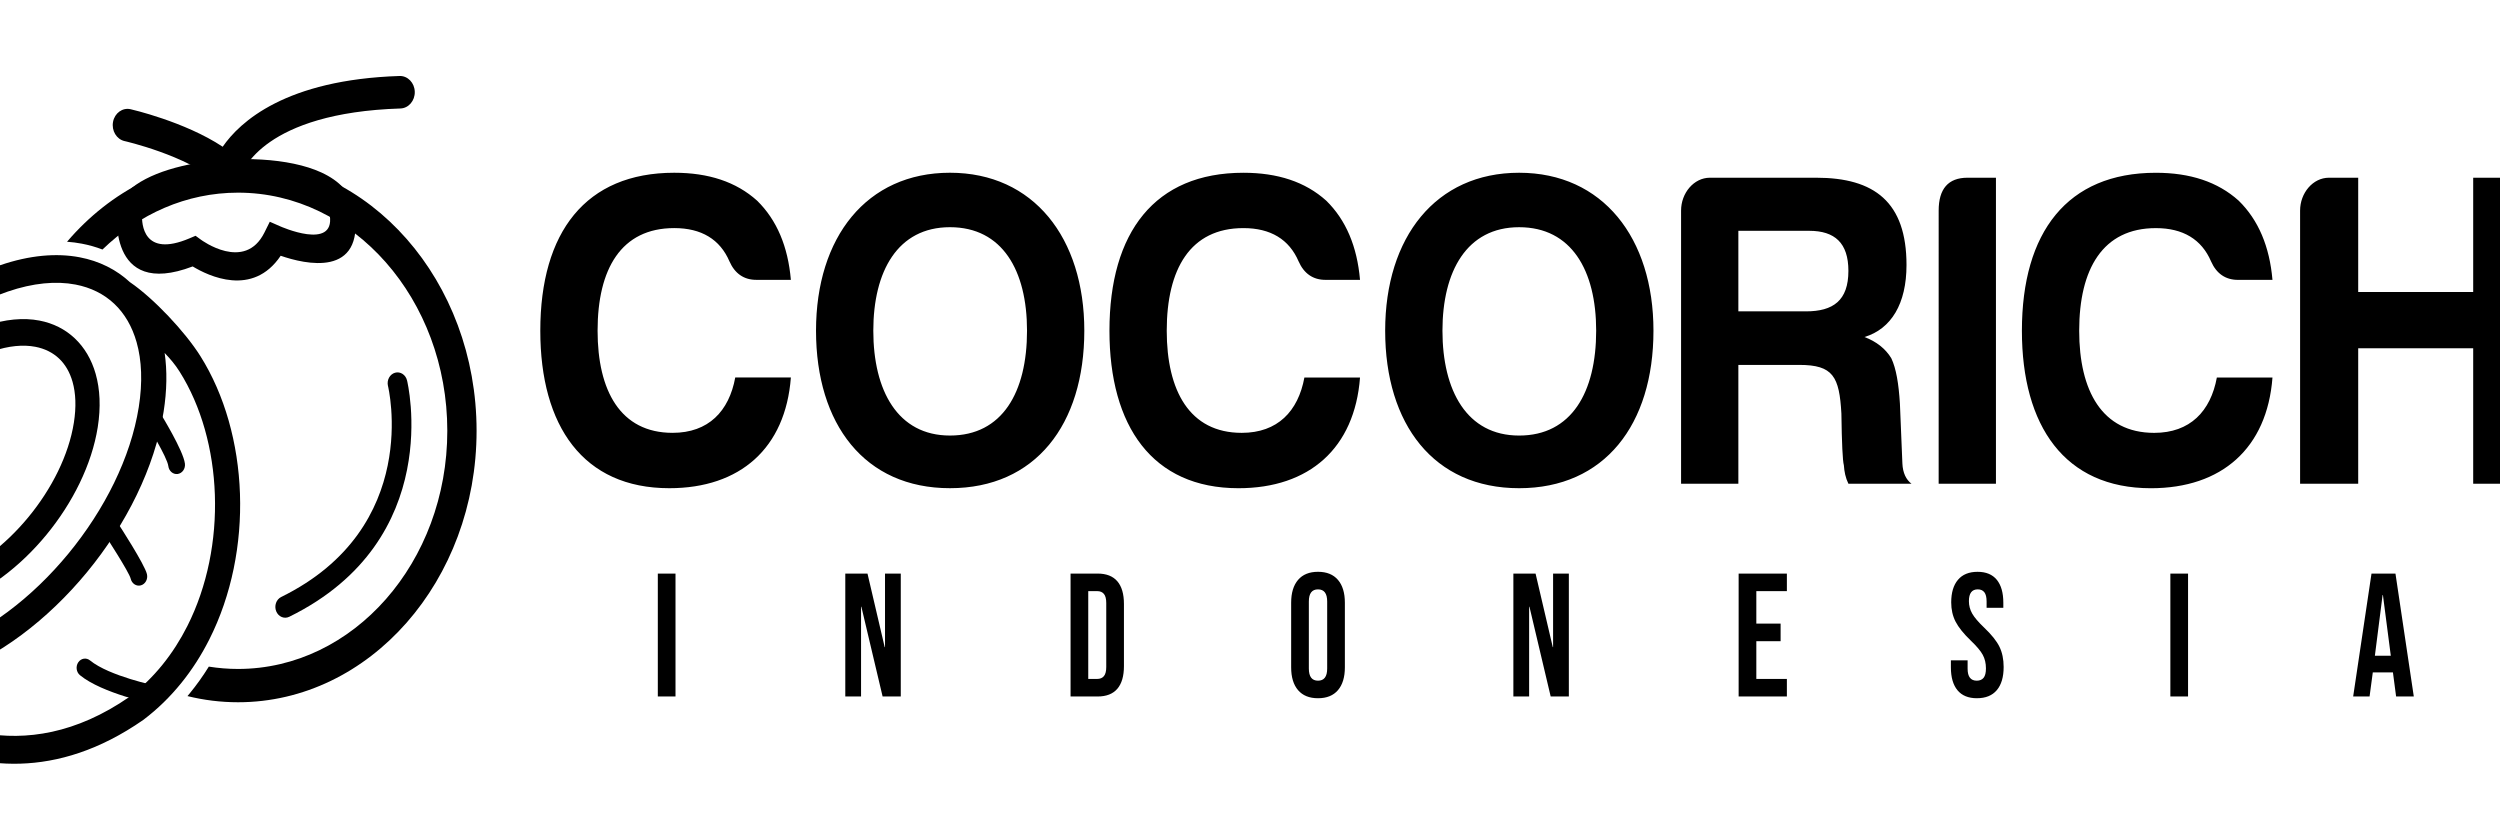
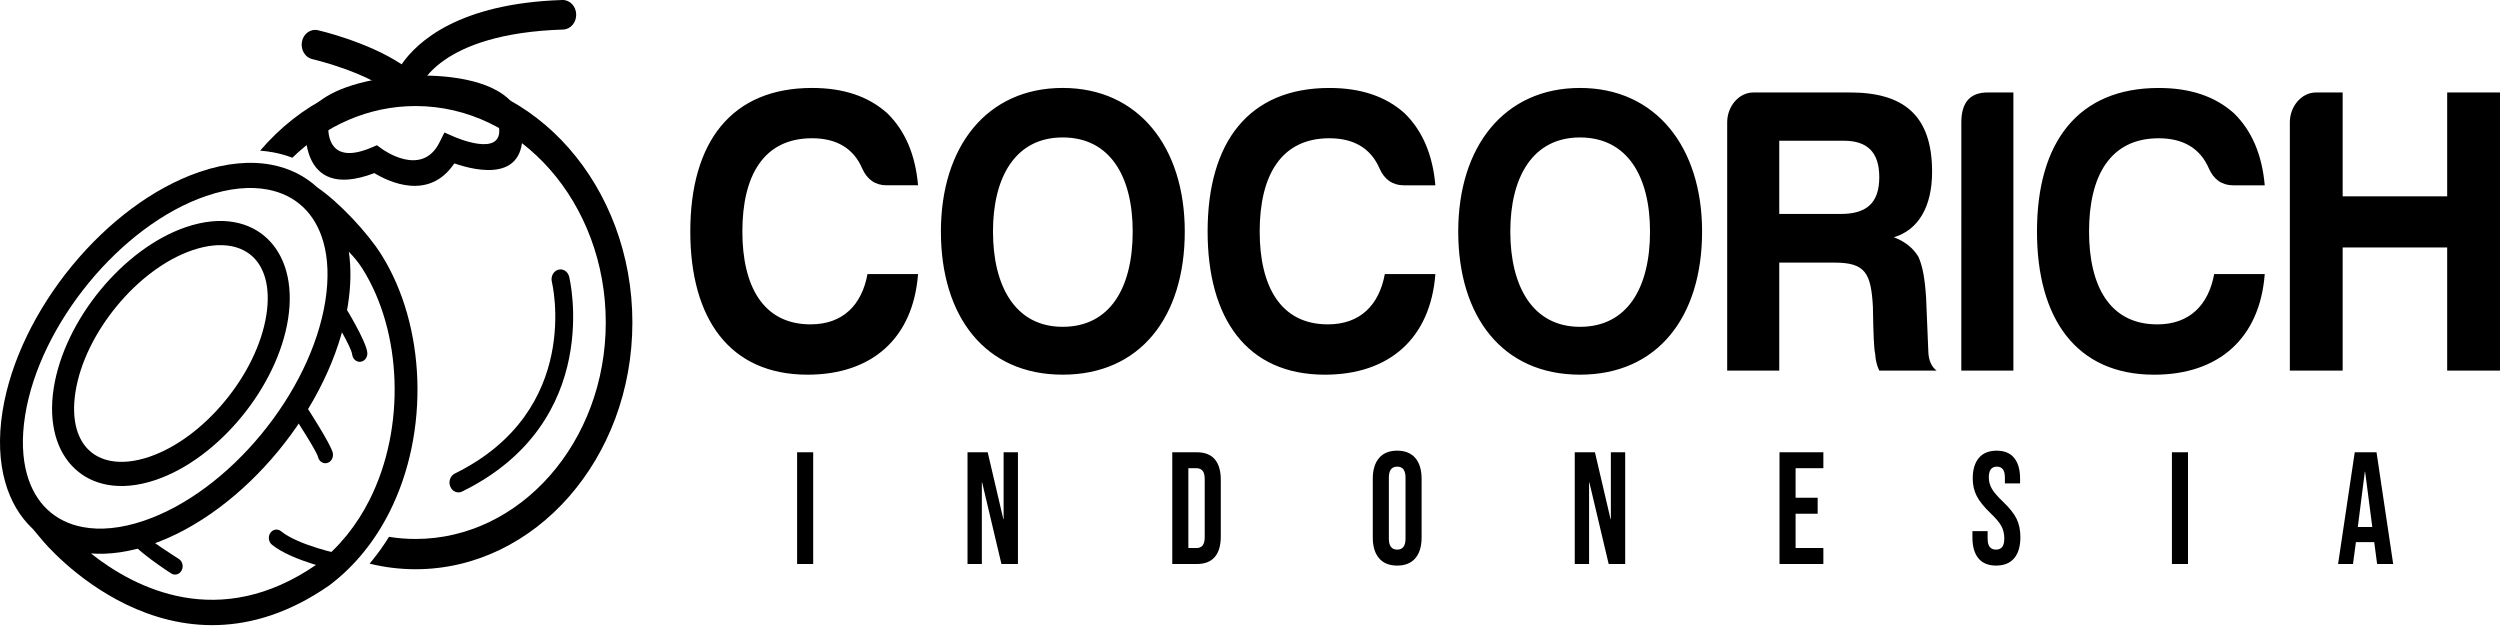
- <svg xmlns="http://www.w3.org/2000/svg" width="6000" height="2000" viewBox="0 0 1587.5 529.167" version="1.1" id="svg239">
+ <svg xmlns="http://www.w3.org/2000/svg" width="1713.304" height="428.426" viewBox="0 0 453.312 113.354" version="1.1" id="svg239">
  <defs id="defs233" />
-   <g id="layer1">
-     <g id="Layer1000" transform="matrix(7.047223,0,0,7.694582,-488.3766,-1197.174)">
+   <g id="layer1" transform="translate(139.1642,-48.25325)">
+     <g id="Layer1000" transform="matrix(1.829091,0,0,1.997112,-229.8015,-274.9947)">
      <g id="Layer1001">
        <path d="m 140.564,186.739 h -5.013 c -0.557,2.785 -2.414,4.568 -5.645,4.568 -4.716,0 -6.759,-3.491 -6.759,-8.43 0,-5.088 2.117,-8.467 6.907,-8.467 2.451,0 4.122,0.928 4.976,2.748 0.483,1.003 1.3,1.523 2.414,1.523 h 3.119 c -0.26,-2.748 -1.263,-4.939 -3.045,-6.536 -1.894,-1.56 -4.382,-2.302 -7.464,-2.302 -7.984,0 -12.069,4.902 -12.069,13.035 0,7.873 3.862,12.998 11.623,12.998 6.387,0 10.472,-3.305 10.955,-9.135 z m 14.334,-12.403 c 4.716,0 6.944,3.565 6.944,8.541 0,5.088 -2.228,8.653 -6.944,8.653 -4.716,0 -6.907,-3.713 -6.907,-8.653 0,-4.902 2.191,-8.541 6.907,-8.541 z m 0,21.539 c 7.687,0 12.106,-5.236 12.106,-12.998 0,-7.65 -4.568,-13.035 -12.106,-13.035 -7.501,0 -12.069,5.31 -12.069,13.035 0,7.724 4.382,12.998 12.069,12.998 z m 36.95,-9.135 h -5.013 c -0.557,2.785 -2.414,4.568 -5.645,4.568 -4.716,0 -6.759,-3.491 -6.759,-8.43 0,-5.088 2.117,-8.467 6.907,-8.467 2.451,0 4.122,0.928 4.976,2.748 0.483,1.003 1.3,1.523 2.414,1.523 h 3.119 c -0.26,-2.748 -1.263,-4.939 -3.045,-6.536 -1.894,-1.56 -4.382,-2.302 -7.464,-2.302 -7.984,0 -12.069,4.902 -12.069,13.035 0,7.873 3.862,12.998 11.623,12.998 6.387,0 10.472,-3.305 10.955,-9.135 z m 14.334,-12.403 c 4.716,0 6.944,3.565 6.944,8.541 0,5.088 -2.228,8.653 -6.944,8.653 -4.716,0 -6.907,-3.713 -6.907,-8.653 0,-4.902 2.191,-8.541 6.907,-8.541 z m 0,21.539 c 7.687,0 12.106,-5.236 12.106,-12.998 0,-7.65 -4.568,-13.035 -12.106,-13.035 -7.501,0 -12.069,5.31 -12.069,13.035 0,7.724 4.382,12.998 12.069,12.998 z m 34.907,-18.419 c 0,-5.199 -2.897,-7.204 -8.133,-7.204 h -9.581 c -1.448,0 -2.599,1.263 -2.599,2.711 v 22.541 h 5.162 v -9.804 h 5.496 c 3.045,0 3.602,0.966 3.788,4.011 0.037,2.451 0.111,3.899 0.223,4.271 0.037,0.52 0.149,1.04 0.408,1.522 h 5.682 c -0.483,-0.334 -0.78,-0.891 -0.817,-1.671 l -0.223,-4.939 c -0.111,-1.634 -0.334,-2.897 -0.78,-3.751 -0.52,-0.78 -1.337,-1.374 -2.414,-1.745 2.414,-0.668 3.788,-2.748 3.788,-5.942 z m -5.236,0.483 c 0,2.451 -1.374,3.342 -3.825,3.342 h -6.09 v -6.647 h 6.387 c 2.302,0 3.528,1.003 3.528,3.305 z m 8.133,17.565 h 5.162 v -25.252 h -2.562 c -1.745,0 -2.599,0.928 -2.599,2.711 z m 30.08,-8.764 h -5.013 c -0.557,2.785 -2.414,4.568 -5.645,4.568 -4.716,0 -6.759,-3.491 -6.759,-8.43 0,-5.088 2.117,-8.467 6.907,-8.467 2.451,0 4.122,0.928 4.976,2.748 0.483,1.003 1.3,1.523 2.414,1.523 h 3.119 c -0.26,-2.748 -1.263,-4.939 -3.045,-6.536 -1.894,-1.56 -4.382,-2.302 -7.464,-2.302 -7.984,0 -12.069,4.902 -12.069,13.035 0,7.873 3.862,12.998 11.623,12.998 6.387,0 10.472,-3.305 10.955,-9.135 z m 2.488,-13.777 v 22.541 h 5.236 v -11.178 h 10.361 v 11.178 h 5.236 v -25.252 h -5.236 v 9.432 h -10.361 v -9.432 h -2.637 c -1.448,0 -2.599,1.263 -2.599,2.711 z" style="fill:#000000;fill-rule:evenodd" id="path69" />
        <path d="m 128.574,202.921 h 1.594 v 10.143 h -1.594 z m 16.893,0 h 2 l 1.55,6.072 h 0.029 v -6.072 h 1.42 v 10.143 h -1.637 l -1.913,-7.405 h -0.029 v 7.405 h -1.42 z m 20.298,0 h 2.434 c 0.792,0 1.386,0.213 1.782,0.638 0.396,0.425 0.594,1.048 0.594,1.869 v 5.13 c 0,0.821 -0.198,1.444 -0.594,1.869 -0.396,0.425 -0.99,0.638 -1.782,0.638 h -2.434 z m 2.405,8.694 c 0.261,0 0.461,-0.077 0.601,-0.232 0.14,-0.155 0.21,-0.406 0.21,-0.753 v -5.275 c 0,-0.348 -0.07,-0.599 -0.21,-0.753 -0.14,-0.155 -0.341,-0.232 -0.601,-0.232 h -0.811 v 7.245 z m 19.892,1.594 c -0.782,0 -1.381,-0.222 -1.797,-0.666 -0.415,-0.444 -0.623,-1.072 -0.623,-1.884 v -5.333 c 0,-0.811 0.208,-1.439 0.623,-1.884 0.415,-0.444 1.014,-0.667 1.797,-0.667 0.782,0 1.381,0.222 1.797,0.667 0.415,0.444 0.623,1.072 0.623,1.884 v 5.333 c 0,0.811 -0.208,1.439 -0.623,1.884 -0.415,0.444 -1.014,0.666 -1.797,0.666 z m 0,-1.449 c 0.551,0 0.826,-0.333 0.826,-1 v -5.535 c 0,-0.667 -0.275,-1 -0.826,-1 -0.551,0 -0.826,0.333 -0.826,1 v 5.535 c 0,0.667 0.275,1 0.826,1 z m 17.603,-8.839 h 2 l 1.55,6.072 h 0.029 v -6.072 h 1.42 v 10.143 h -1.637 l -1.913,-7.405 h -0.029 v 7.405 h -1.42 z m 20.298,0 h 4.347 v 1.449 h -2.753 v 2.681 h 2.188 v 1.449 h -2.188 v 3.115 h 2.753 v 1.449 h -4.347 z m 21.472,10.288 c -0.773,0 -1.357,-0.22 -1.753,-0.659 -0.396,-0.44 -0.594,-1.07 -0.594,-1.891 v -0.58 h 1.507 v 0.696 c 0,0.657 0.275,0.985 0.826,0.985 0.271,0 0.476,-0.08 0.616,-0.239 0.14,-0.159 0.21,-0.418 0.21,-0.775 0,-0.425 -0.097,-0.799 -0.29,-1.123 -0.193,-0.324 -0.551,-0.713 -1.072,-1.167 -0.657,-0.58 -1.116,-1.104 -1.377,-1.572 -0.261,-0.469 -0.391,-0.997 -0.391,-1.587 0,-0.802 0.203,-1.423 0.609,-1.862 0.406,-0.44 0.995,-0.659 1.768,-0.659 0.763,0 1.34,0.22 1.732,0.659 0.391,0.44 0.587,1.07 0.587,1.891 v 0.42 h -1.507 v -0.522 c 0,-0.348 -0.068,-0.601 -0.203,-0.761 -0.135,-0.159 -0.333,-0.239 -0.594,-0.239 -0.531,0 -0.797,0.324 -0.797,0.971 0,0.367 0.099,0.71 0.297,1.029 0.198,0.319 0.558,0.705 1.079,1.159 0.667,0.58 1.125,1.106 1.377,1.579 0.251,0.473 0.377,1.029 0.377,1.667 0,0.831 -0.205,1.468 -0.616,1.913 -0.41,0.444 -1.007,0.666 -1.79,0.666 z m 17.429,-10.288 h 1.594 v 10.143 h -1.594 z m 18.124,0 h 2.159 l 1.652,10.143 h -1.594 l -0.29,-2.014 v 0.029 h -1.811 l -0.29,1.985 h -1.478 z m 1.739,6.782 -0.71,-5.014 h -0.029 l -0.696,5.014 z" style="fill:#000000;fill-rule:evenodd" id="path71" />
      </g>
      <g id="Layer1002" transform="matrix(0.7120056,0,0,0.716121,-63.94786,105.4372)" style="fill:#000000">
        <path d="m 217.269,88.393 c 16.646,0 30.189,14.032 30.189,31.281 0,17.249 -13.543,31.283 -30.189,31.283 -2.195,0 -4.336,-0.246 -6.399,-0.71 0.097,-0.104 0.193,-0.209 0.288,-0.315 0.877,-0.975 1.682,-2.006 2.414,-3.082 1.209,0.176 2.443,0.269 3.697,0.269 v 0 c 14.603,0 26.484,-12.312 26.484,-27.445 0,-15.133 -11.881,-27.443 -26.484,-27.443 -6.539,0 -12.531,2.469 -17.155,6.553 -0.829,-0.29 -1.701,-0.516 -2.612,-0.674 -0.605,-0.105 -1.229,-0.18 -1.872,-0.223 5.489,-5.852 13.161,-9.493 21.64,-9.493 z" style="fill:#000000;fill-rule:evenodd" id="path74" />
        <path d="m 202.905,86.287 c -1.014,-0.211 -1.665,-1.204 -1.454,-2.218 0.211,-1.014 1.204,-1.665 2.218,-1.454 0.022,0.005 6.842,1.417 11.659,4.325 2.17,-2.865 7.96,-7.732 22.384,-8.154 1.034,-0.028 1.896,0.787 1.924,1.821 0.028,1.034 -0.787,1.896 -1.821,1.924 -17.285,0.505 -19.95,7.197 -20.115,7.66 -0.067,0.209 -0.173,0.409 -0.317,0.591 -0.645,0.811 -1.825,0.946 -2.637,0.301 -3.99,-3.17 -11.819,-4.793 -11.841,-4.797 z" style="fill:#000000;fill-rule:evenodd" id="path76" />
        <path d="m 236.242,114.5 c -0.17,-0.668 0.233,-1.347 0.901,-1.518 0.668,-0.17 1.347,0.233 1.518,0.901 0.013,0.053 4.94,18.339 -14.911,27.224 -0.63,0.281 -1.369,-0.002 -1.65,-0.632 -0.281,-0.63 0.002,-1.369 0.632,-1.65 17.907,-8.016 13.523,-24.279 13.511,-24.326 z" style="fill:#000000;fill-rule:evenodd" id="path78" />
        <path d="m 172.07,148.954 c 6.062,4.378 17.844,9.986 31.477,1.369 3.125,-2.168 5.549,-4.978 7.302,-8.138 2.552,-4.602 3.684,-9.948 3.488,-15.149 -0.195,-5.181 -1.71,-10.197 -4.452,-14.166 -0.591,-0.856 -1.215,-1.512 -1.903,-2.164 0.324,2.045 0.294,4.318 -0.134,6.783 -1.113,6.404 -4.736,12.995 -9.692,18.476 -4.946,5.468 -11.243,9.858 -17.72,11.874 -3.026,0.942 -5.842,1.291 -8.366,1.115 z m 31.531,-46.397 0.01,0.002 c 2.986,1.857 6.944,5.686 8.891,8.504 3.09,4.472 4.795,10.088 5.012,15.861 0.217,5.752 -1.045,11.682 -3.887,16.806 -1.987,3.583 -4.745,6.772 -8.31,9.235 l -0.056,0.037 c -22.127,14.004 -39.84,-5.594 -39.892,-5.65 l -1.388,-1.504 -0.049,-0.042 c -1.755,-1.509 -3.051,-3.498 -3.796,-5.892 -0.798,-2.565 -0.962,-5.589 -0.374,-8.973 1.113,-6.404 4.736,-12.995 9.692,-18.476 4.946,-5.468 11.243,-9.858 17.72,-11.874 3.72,-1.158 7.125,-1.421 10.058,-0.911 2.486,0.432 4.638,1.415 6.368,2.877 z m -7.802,31.275 c 4.568,-5.051 7.897,-11.076 8.907,-16.88 0.5,-2.878 0.377,-5.399 -0.274,-7.49 -0.565,-1.815 -1.529,-3.308 -2.823,-4.421 -1.306,-1.124 -2.967,-1.882 -4.912,-2.22 -2.455,-0.427 -5.354,-0.191 -8.574,0.811 -5.934,1.847 -11.732,5.901 -16.311,10.964 -4.568,5.051 -7.898,11.076 -8.907,16.88 -0.5,2.878 -0.377,5.399 0.274,7.489 0.565,1.815 1.529,3.308 2.823,4.421 1.306,1.124 2.967,1.882 4.912,2.221 2.455,0.427 5.354,0.191 8.574,-0.811 5.934,-1.847 11.732,-5.901 16.311,-10.964 z" style="fill:#000000;fill-rule:evenodd" id="path80" />
        <path d="m 199.515,119.257 c -0.749,4.308 -3.179,8.735 -6.502,12.408 -3.312,3.663 -7.535,6.604 -11.883,7.957 -2.526,0.786 -4.844,0.963 -6.848,0.615 -1.75,-0.304 -3.263,-1.004 -4.477,-2.048 -1.225,-1.054 -2.129,-2.439 -2.647,-4.103 -0.548,-1.761 -0.662,-3.829 -0.261,-6.134 0.749,-4.308 3.179,-8.735 6.502,-12.409 3.312,-3.662 7.535,-6.604 11.883,-7.957 2.526,-0.786 4.844,-0.963 6.848,-0.615 1.75,0.304 3.263,1.004 4.477,2.048 1.225,1.054 2.129,2.439 2.647,4.103 0.548,1.761 0.662,3.829 0.261,6.134 z m -8.768,10.358 c 2.949,-3.261 5.098,-7.143 5.746,-10.874 0.316,-1.818 0.241,-3.403 -0.165,-4.707 -0.345,-1.108 -0.929,-2.015 -1.712,-2.688 -0.794,-0.683 -1.809,-1.145 -3.002,-1.353 -1.544,-0.268 -3.377,-0.117 -5.421,0.519 -3.825,1.19 -7.568,3.81 -10.527,7.082 -2.949,3.261 -5.098,7.143 -5.746,10.874 -0.316,1.818 -0.241,3.403 0.165,4.707 0.345,1.108 0.929,2.015 1.712,2.688 0.794,0.683 1.809,1.145 3.002,1.353 1.544,0.269 3.377,0.117 5.421,-0.519 3.825,-1.19 7.568,-3.81 10.527,-7.082 z" style="fill:#000000;fill-rule:evenodd" id="path82" />
        <path d="m 184.319,149.663 c 0.505,0.296 0.674,0.945 0.378,1.449 -0.296,0.505 -0.945,0.674 -1.449,0.378 -0.016,-0.009 -5.652,-3.292 -5.87,-4.564 -0.099,-0.578 0.29,-1.127 0.868,-1.225 0.578,-0.099 1.126,0.29 1.225,0.868 0.049,0.288 4.835,3.086 4.848,3.094 z" style="fill:#000000;fill-rule:evenodd" id="path84" />
        <path d="m 206.935,149.069 c 0.576,0.108 0.955,0.662 0.847,1.238 -0.108,0.576 -0.662,0.955 -1.238,0.847 -0.018,-0.003 -6.458,-1.208 -9.277,-3.314 -0.47,-0.351 -0.567,-1.016 -0.216,-1.487 0.351,-0.47 1.017,-0.567 1.487,-0.216 2.43,1.815 8.38,2.929 8.397,2.932 z" style="fill:#000000;fill-rule:evenodd" id="path86" />
        <path d="m 200.461,131.723 c -0.339,-0.477 -0.228,-1.139 0.249,-1.478 0.477,-0.339 1.139,-0.228 1.478,0.249 0.009,0.013 3.275,4.585 3.555,5.706 0.142,0.569 -0.204,1.145 -0.772,1.287 -0.569,0.142 -1.145,-0.204 -1.287,-0.772 -0.185,-0.74 -3.214,-4.98 -3.223,-4.992 z" style="fill:#000000;fill-rule:evenodd" id="path88" />
        <path d="m 205.731,118.911 c -0.328,-0.484 -0.202,-1.142 0.282,-1.47 0.484,-0.328 1.142,-0.202 1.47,0.282 0.008,0.012 2.866,4.229 3.065,5.739 0.076,0.58 -0.333,1.112 -0.914,1.188 -0.58,0.076 -1.112,-0.333 -1.188,-0.914 -0.134,-1.015 -2.708,-4.815 -2.716,-4.826 z" style="fill:#000000;fill-rule:evenodd" id="path90" />
        <path d="m 205.121,94.758 c -0.051,1.044 0.123,5.012 6.003,2.739 l 0.77,-0.297 0.682,0.453 c 0.016,0.011 5.542,3.752 8.035,-0.828 l 0.676,-1.242 1.311,0.525 c 0.02,0.008 6.922,2.815 6.287,-1.226 -0.128,-0.815 -0.997,-1.499 -2.305,-2.045 -1.69,-0.705 -3.984,-1.106 -6.465,-1.241 -2.556,-0.139 -5.275,0.006 -7.733,0.392 -3.582,0.563 -6.52,1.542 -7.26,2.769 z m 6.408,5.975 c -10.919,3.795 -9.557,-6.56 -9.553,-6.59 l 0.026,-0.218 0.086,-0.206 c 1.015,-2.432 5.035,-4.119 9.807,-4.87 2.678,-0.421 5.625,-0.579 8.381,-0.429 2.83,0.153 5.494,0.63 7.524,1.478 2.319,0.968 3.9,2.439 4.224,4.499 1.212,7.706 -6.3,6.07 -9.357,5.105 -3.543,4.802 -9.166,2.321 -11.137,1.231 z" style="fill:#000000;fill-rule:evenodd" id="path92" />
      </g>
    </g>
  </g>
</svg>
